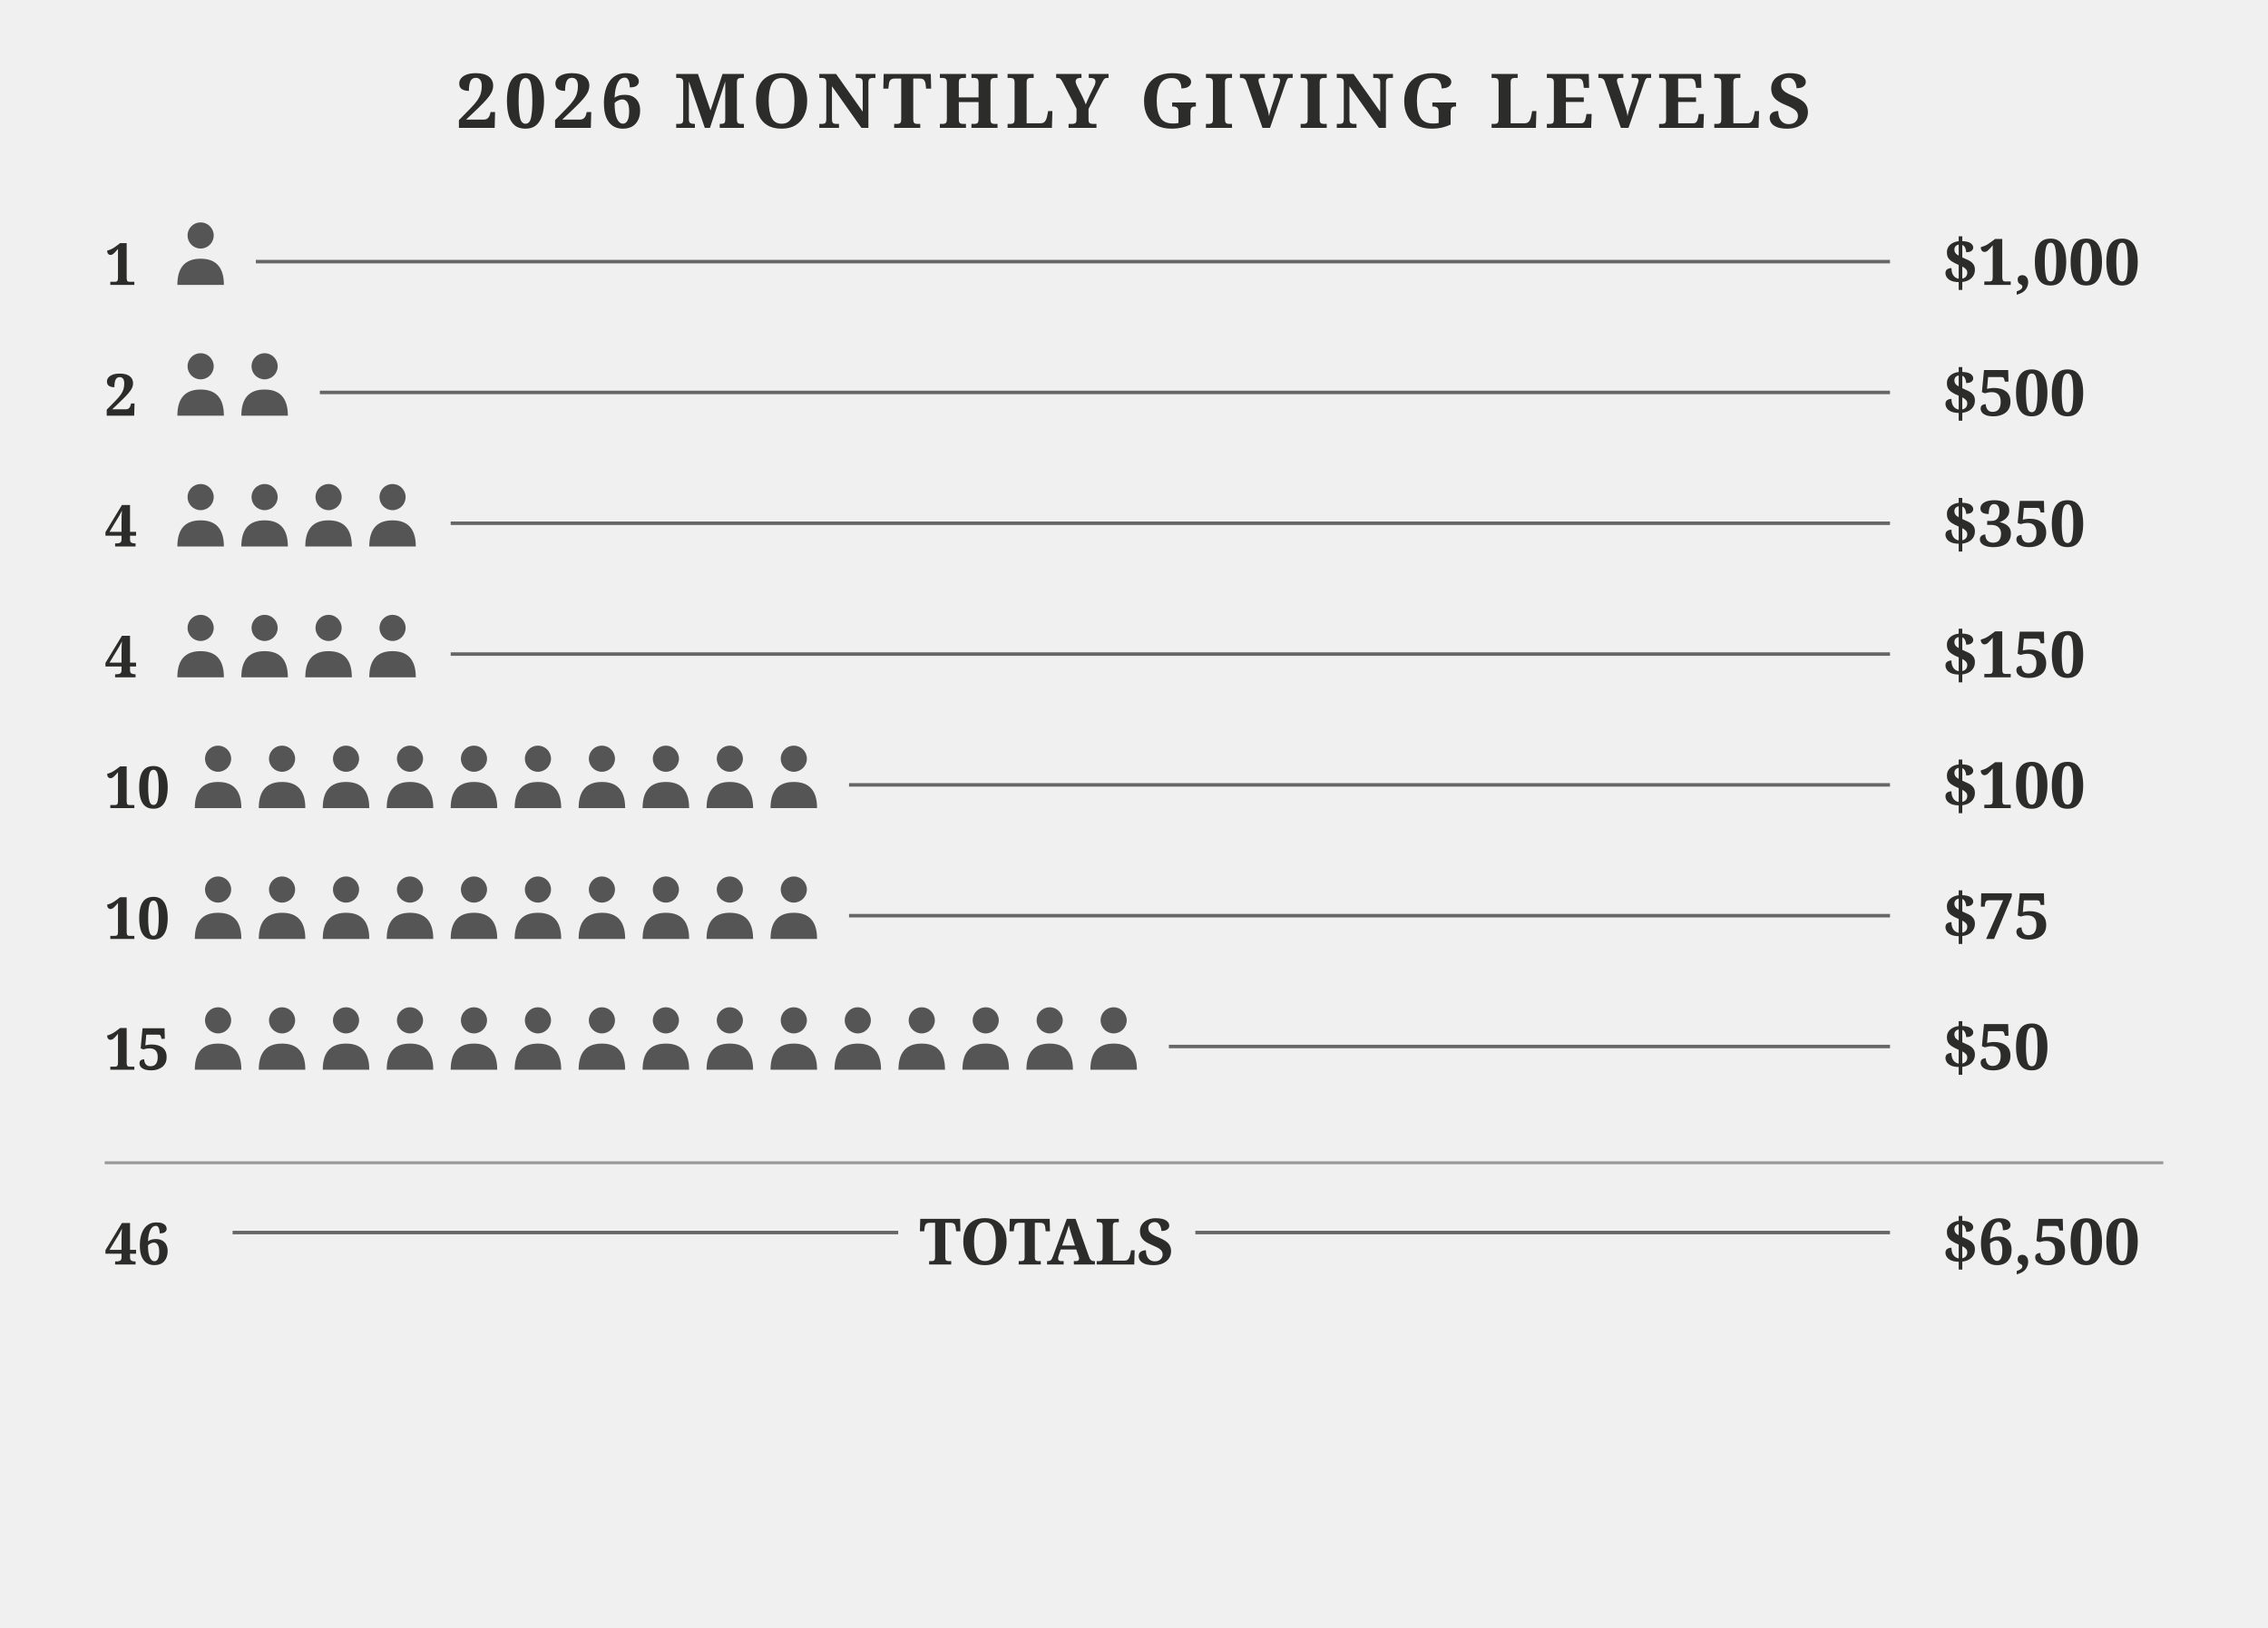
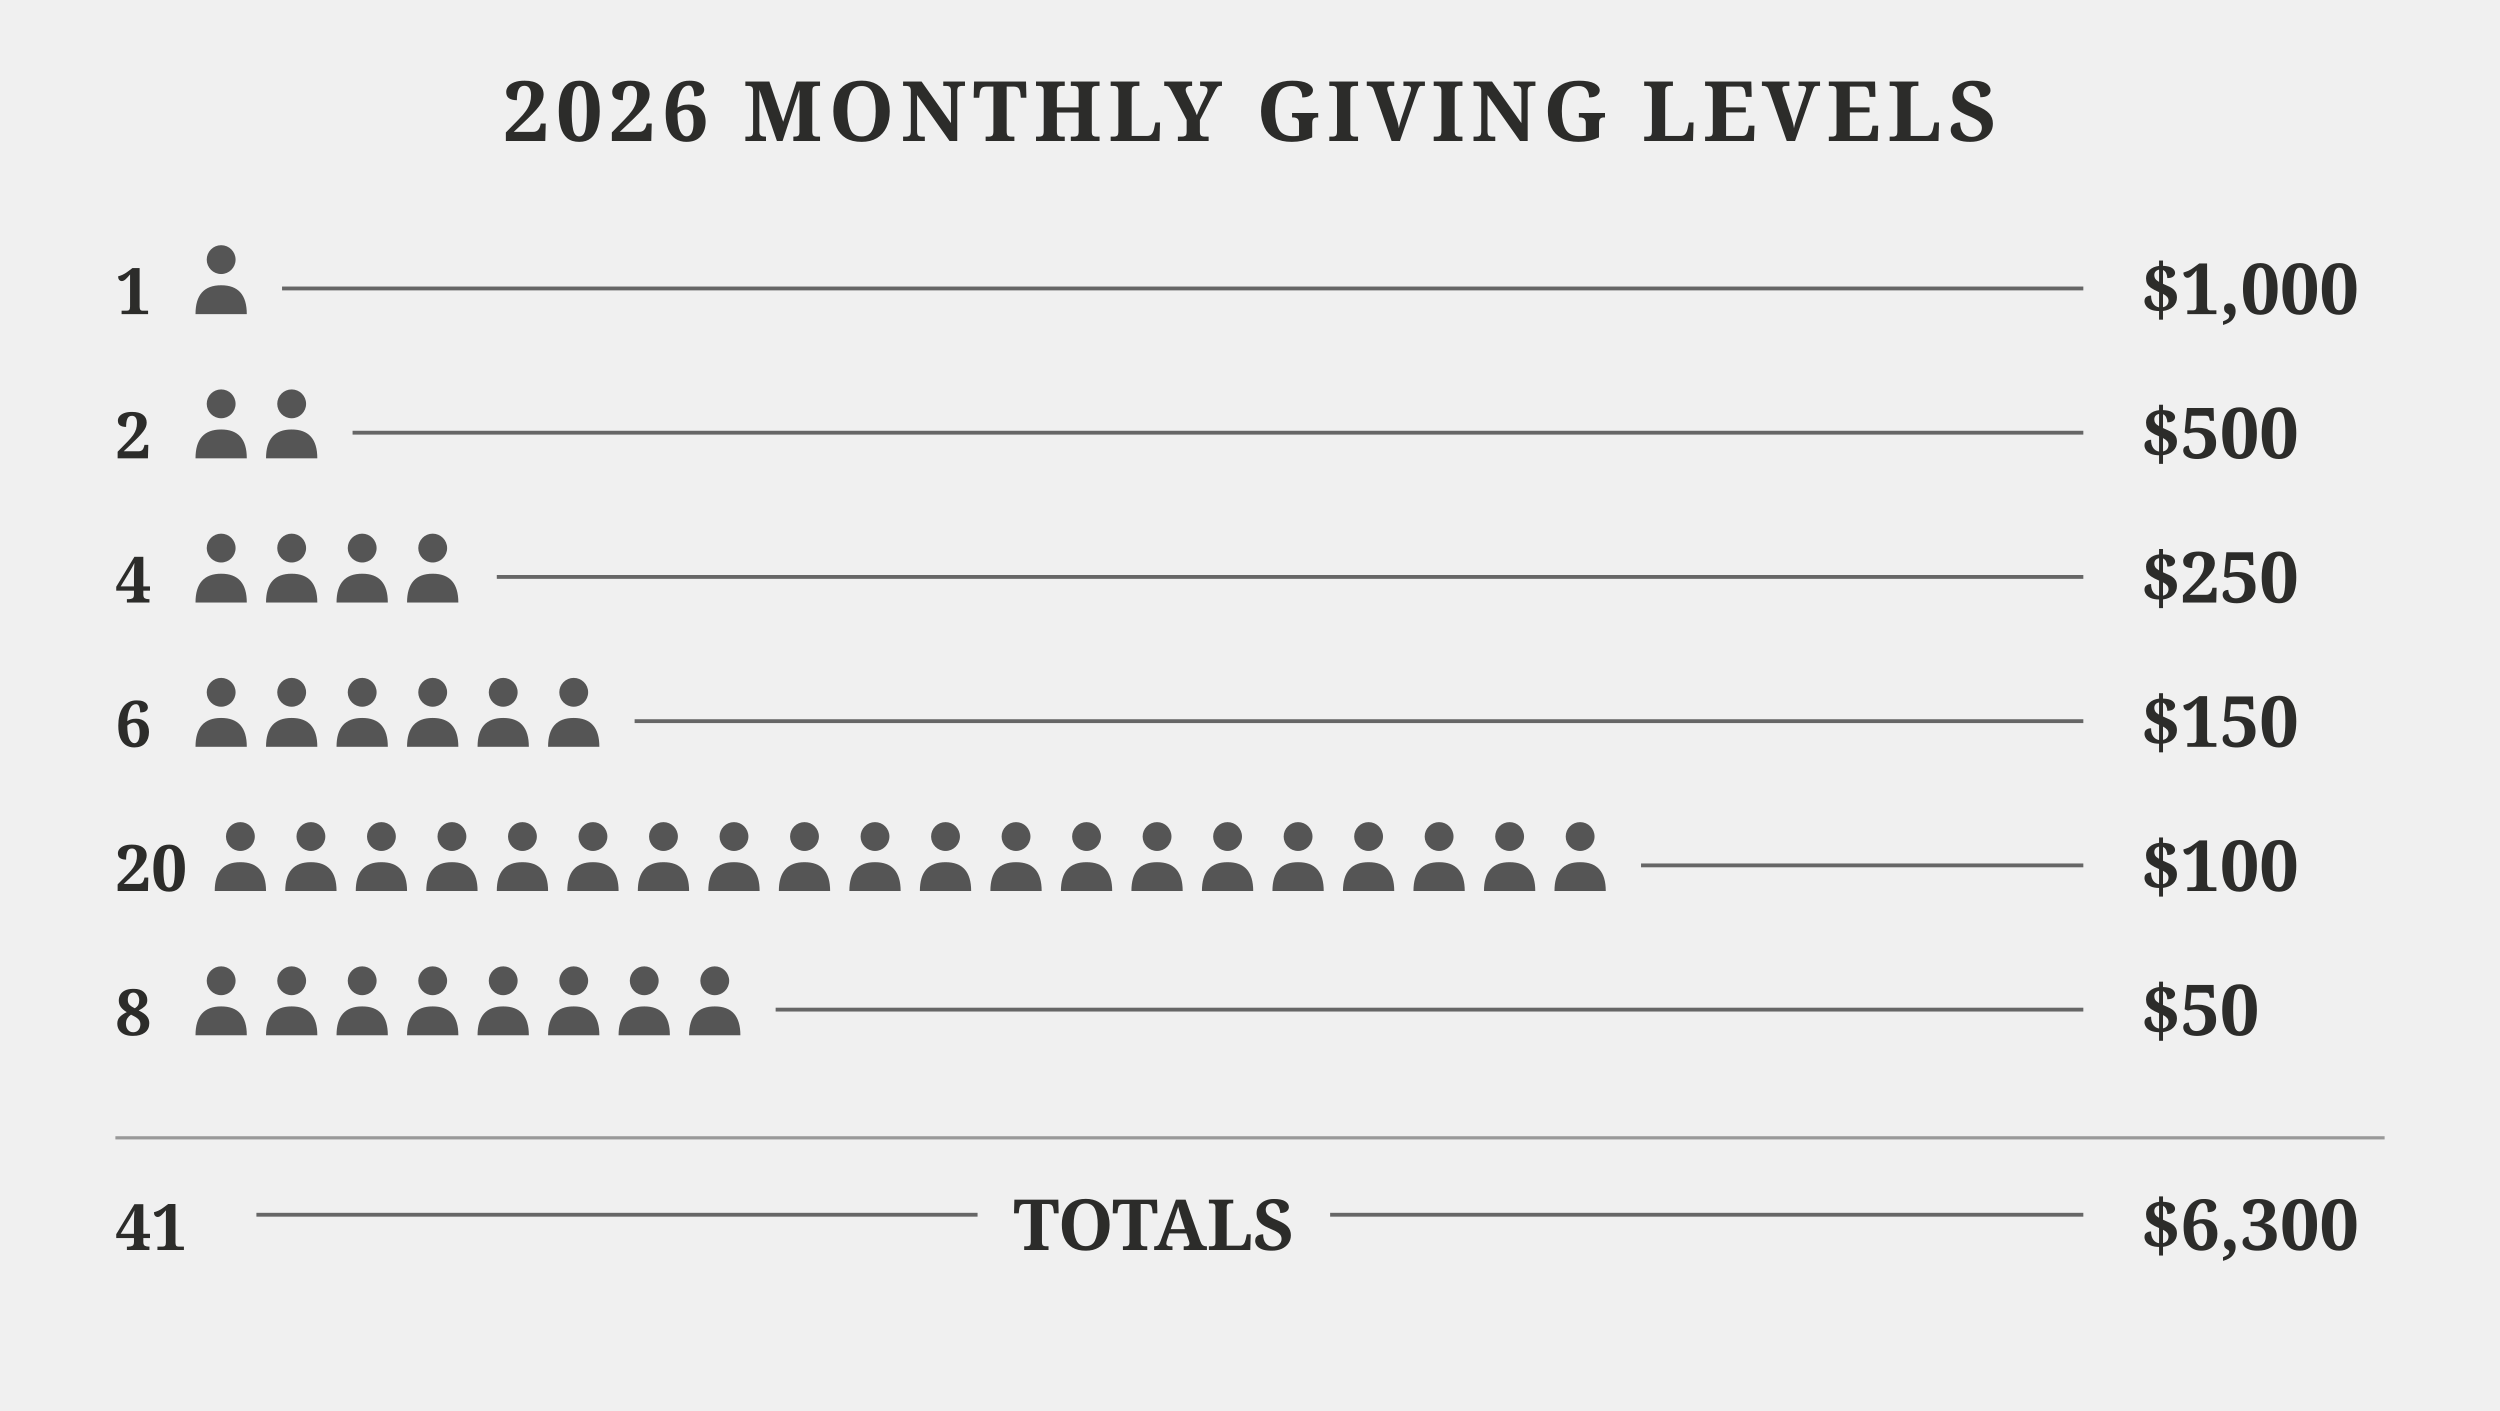
- <svg xmlns="http://www.w3.org/2000/svg" viewBox="0 0 780 560" role="img" font-family="Georgia, serif" style="">
+ <svg xmlns="http://www.w3.org/2000/svg" viewBox="0 0 780 440" role="img" font-family="Georgia, serif" style="">
  <defs>
    <marker id="arr" markerWidth="8" markerHeight="8" refX="6" refY="3" orient="auto">
      <path d="M0,0 L0,6 L8,3 z" fill="#555" />
    </marker>
-     <mask id="imagine-text-gaps-0yxx6b" maskUnits="userSpaceOnUse">
-       <rect x="0" y="0" width="780" height="560" fill="white" />
-       <rect x="133.952" y="18.429" width="512.096" height="33.286" fill="black" rx="2" />
-       <rect x="32" y="77.429" width="17.799" height="26.857" fill="black" rx="2" />
-       <rect x="664" y="76" width="86.37" height="29" fill="black" rx="2" />
-       <rect x="32" y="122.429" width="20.533" height="26.857" fill="black" rx="2" />
-       <rect x="664" y="121" width="66.136" height="29" fill="black" rx="2" />
-       <rect x="32" y="167.429" width="20.991" height="26.857" fill="black" rx="2" />
-       <rect x="664" y="166" width="64.44" height="29" fill="black" rx="2" />
-       <rect x="32" y="212.429" width="20.991" height="26.857" fill="black" rx="2" />
-       <rect x="664" y="211" width="61.482" height="29" fill="black" rx="2" />
-       <rect x="32" y="257.429" width="31.828" height="26.857" fill="black" rx="2" />
-       <rect x="664" y="256" width="63.725" height="29" fill="black" rx="2" />
-       <rect x="32" y="302.429" width="31.828" height="26.857" fill="black" rx="2" />
-       <rect x="664" y="301" width="47.475" height="29" fill="black" rx="2" />
-       <rect x="32" y="347.429" width="29.786" height="26.857" fill="black" rx="2" />
-       <rect x="664" y="346" width="50.701" height="29" fill="black" rx="2" />
-       <rect x="32" y="414.429" width="33.949" height="26.857" fill="black" rx="2" />
-       <rect x="308.907" y="413" width="102.185" height="29" fill="black" rx="2" />
-       <rect x="664" y="413" width="87.609" height="29" fill="black" rx="2" />
+     <mask id="imagine-text-gaps-new" maskUnits="userSpaceOnUse">
+       <rect x="0" y="0" width="780" height="440" fill="white" />
+       <rect x="32" y="77" width="18" height="27" fill="black" rx="2" />
+       <rect x="664" y="76" width="88" height="29" fill="black" rx="2" />
+       <rect x="32" y="122" width="20" height="27" fill="black" rx="2" />
+       <rect x="664" y="121" width="66" height="29" fill="black" rx="2" />
+       <rect x="32" y="167" width="21" height="27" fill="black" rx="2" />
+       <rect x="664" y="166" width="66" height="29" fill="black" rx="2" />
+       <rect x="32" y="212" width="21" height="27" fill="black" rx="2" />
+       <rect x="664" y="211" width="62" height="29" fill="black" rx="2" />
+       <rect x="32" y="257" width="32" height="27" fill="black" rx="2" />
+       <rect x="664" y="256" width="64" height="29" fill="black" rx="2" />
+       <rect x="32" y="302" width="20" height="27" fill="black" rx="2" />
+       <rect x="664" y="301" width="48" height="29" fill="black" rx="2" />
+       <rect x="32" y="369" width="34" height="27" fill="black" rx="2" />
+       <rect x="309" y="369" width="102" height="29" fill="black" rx="2" />
+       <rect x="664" y="369" width="88" height="29" fill="black" rx="2" />
    </mask>
  </defs>
  <text x="390" y="44" text-anchor="middle" font-size="26" font-weight="700" letter-spacing="2" fill="#2C2C2A" style="fill:rgb(44, 44, 42);stroke:none;color:rgb(0, 0, 0);stroke-width:1px;stroke-linecap:butt;stroke-linejoin:miter;opacity:1;font-family:Georgia, serif;font-size:26px;font-weight:700;text-anchor:middle;dominant-baseline:auto">2026 MONTHLY GIVING LEVELS</text>
  <defs>
    <g id="person">
      <circle cx="9" cy="5" r="4.5" fill="#555" />
      <path d="M1,22 Q1,13 9,13 Q17,13 17,22" fill="#555" />
    </g>
  </defs>
  <text x="36" y="98" style="fill:rgb(44, 44, 42);stroke:none;color:rgb(0, 0, 0);stroke-width:1px;stroke-linecap:butt;stroke-linejoin:miter;opacity:1;font-family:Georgia, serif;font-size:20px;font-weight:700;text-anchor:start;dominant-baseline:auto">1</text>
  <use href="#person" x="60" y="76" style="fill:rgb(0, 0, 0);stroke:none;color:rgb(0, 0, 0);stroke-width:1px;stroke-linecap:butt;stroke-linejoin:miter;opacity:1;font-family:Georgia, serif;font-size:16px;font-weight:400;text-anchor:start;dominant-baseline:auto" />
  <line x1="88" y1="90" x2="650" y2="90" style="fill:none;stroke:rgb(102, 102, 102);color:rgb(0, 0, 0);stroke-width:1.2px;stroke-linecap:butt;stroke-linejoin:miter;opacity:1;font-family:Georgia, serif;font-size:16px;font-weight:400;text-anchor:start;dominant-baseline:auto" />
  <text x="668" y="98" style="fill:rgb(44, 44, 42);stroke:none;color:rgb(0, 0, 0);stroke-width:1px;stroke-linecap:butt;stroke-linejoin:miter;opacity:1;font-family:Georgia, serif;font-size:22px;font-weight:700;text-anchor:start;dominant-baseline:auto">$1,000</text>
  <text x="36" y="143" style="fill:rgb(44, 44, 42);stroke:none;color:rgb(0, 0, 0);stroke-width:1px;stroke-linecap:butt;stroke-linejoin:miter;opacity:1;font-family:Georgia, serif;font-size:20px;font-weight:700;text-anchor:start;dominant-baseline:auto">2</text>
  <use href="#person" x="60" y="121" style="fill:rgb(0, 0, 0);stroke:none;color:rgb(0, 0, 0);stroke-width:1px;stroke-linecap:butt;stroke-linejoin:miter;opacity:1;font-family:Georgia, serif;font-size:16px;font-weight:400;text-anchor:start;dominant-baseline:auto" />
  <use href="#person" x="82" y="121" style="fill:rgb(0, 0, 0);stroke:none;color:rgb(0, 0, 0);stroke-width:1px;stroke-linecap:butt;stroke-linejoin:miter;opacity:1;font-family:Georgia, serif;font-size:16px;font-weight:400;text-anchor:start;dominant-baseline:auto" />
  <line x1="110" y1="135" x2="650" y2="135" style="fill:none;stroke:rgb(102, 102, 102);color:rgb(0, 0, 0);stroke-width:1.2px;stroke-linecap:butt;stroke-linejoin:miter;opacity:1;font-family:Georgia, serif;font-size:16px;font-weight:400;text-anchor:start;dominant-baseline:auto" />
  <text x="668" y="143" style="fill:rgb(44, 44, 42);stroke:none;color:rgb(0, 0, 0);stroke-width:1px;stroke-linecap:butt;stroke-linejoin:miter;opacity:1;font-family:Georgia, serif;font-size:22px;font-weight:700;text-anchor:start;dominant-baseline:auto">$500</text>
  <text x="36" y="188" style="fill:rgb(44, 44, 42);stroke:none;color:rgb(0, 0, 0);stroke-width:1px;stroke-linecap:butt;stroke-linejoin:miter;opacity:1;font-family:Georgia, serif;font-size:20px;font-weight:700;text-anchor:start;dominant-baseline:auto">4</text>
  <use href="#person" x="60" y="166" style="fill:rgb(0, 0, 0);stroke:none;color:rgb(0, 0, 0);stroke-width:1px;stroke-linecap:butt;stroke-linejoin:miter;opacity:1;font-family:Georgia, serif;font-size:16px;font-weight:400;text-anchor:start;dominant-baseline:auto" />
  <use href="#person" x="82" y="166" style="fill:rgb(0, 0, 0);stroke:none;color:rgb(0, 0, 0);stroke-width:1px;stroke-linecap:butt;stroke-linejoin:miter;opacity:1;font-family:Georgia, serif;font-size:16px;font-weight:400;text-anchor:start;dominant-baseline:auto" />
  <use href="#person" x="104" y="166" style="fill:rgb(0, 0, 0);stroke:none;color:rgb(0, 0, 0);stroke-width:1px;stroke-linecap:butt;stroke-linejoin:miter;opacity:1;font-family:Georgia, serif;font-size:16px;font-weight:400;text-anchor:start;dominant-baseline:auto" />
  <use href="#person" x="126" y="166" style="fill:rgb(0, 0, 0);stroke:none;color:rgb(0, 0, 0);stroke-width:1px;stroke-linecap:butt;stroke-linejoin:miter;opacity:1;font-family:Georgia, serif;font-size:16px;font-weight:400;text-anchor:start;dominant-baseline:auto" />
  <line x1="155" y1="180" x2="650" y2="180" style="fill:none;stroke:rgb(102, 102, 102);color:rgb(0, 0, 0);stroke-width:1.2px;stroke-linecap:butt;stroke-linejoin:miter;opacity:1;font-family:Georgia, serif;font-size:16px;font-weight:400;text-anchor:start;dominant-baseline:auto" />
-   <text x="668" y="188" style="fill:rgb(44, 44, 42);stroke:none;color:rgb(0, 0, 0);stroke-width:1px;stroke-linecap:butt;stroke-linejoin:miter;opacity:1;font-family:Georgia, serif;font-size:22px;font-weight:700;text-anchor:start;dominant-baseline:auto">$350</text>
-   <text x="36" y="233" style="fill:rgb(44, 44, 42);stroke:none;color:rgb(0, 0, 0);stroke-width:1px;stroke-linecap:butt;stroke-linejoin:miter;opacity:1;font-family:Georgia, serif;font-size:20px;font-weight:700;text-anchor:start;dominant-baseline:auto">4</text>
+   <text x="668" y="188" style="fill:rgb(44, 44, 42);stroke:none;color:rgb(0, 0, 0);stroke-width:1px;stroke-linecap:butt;stroke-linejoin:miter;opacity:1;font-family:Georgia, serif;font-size:22px;font-weight:700;text-anchor:start;dominant-baseline:auto">$250</text>
+   <text x="36" y="233" style="fill:rgb(44, 44, 42);stroke:none;color:rgb(0, 0, 0);stroke-width:1px;stroke-linecap:butt;stroke-linejoin:miter;opacity:1;font-family:Georgia, serif;font-size:20px;font-weight:700;text-anchor:start;dominant-baseline:auto">6</text>
  <use href="#person" x="60" y="211" style="fill:rgb(0, 0, 0);stroke:none;color:rgb(0, 0, 0);stroke-width:1px;stroke-linecap:butt;stroke-linejoin:miter;opacity:1;font-family:Georgia, serif;font-size:16px;font-weight:400;text-anchor:start;dominant-baseline:auto" />
  <use href="#person" x="82" y="211" style="fill:rgb(0, 0, 0);stroke:none;color:rgb(0, 0, 0);stroke-width:1px;stroke-linecap:butt;stroke-linejoin:miter;opacity:1;font-family:Georgia, serif;font-size:16px;font-weight:400;text-anchor:start;dominant-baseline:auto" />
  <use href="#person" x="104" y="211" style="fill:rgb(0, 0, 0);stroke:none;color:rgb(0, 0, 0);stroke-width:1px;stroke-linecap:butt;stroke-linejoin:miter;opacity:1;font-family:Georgia, serif;font-size:16px;font-weight:400;text-anchor:start;dominant-baseline:auto" />
  <use href="#person" x="126" y="211" style="fill:rgb(0, 0, 0);stroke:none;color:rgb(0, 0, 0);stroke-width:1px;stroke-linecap:butt;stroke-linejoin:miter;opacity:1;font-family:Georgia, serif;font-size:16px;font-weight:400;text-anchor:start;dominant-baseline:auto" />
-   <line x1="155" y1="225" x2="650" y2="225" style="fill:none;stroke:rgb(102, 102, 102);color:rgb(0, 0, 0);stroke-width:1.2px;stroke-linecap:butt;stroke-linejoin:miter;opacity:1;font-family:Georgia, serif;font-size:16px;font-weight:400;text-anchor:start;dominant-baseline:auto" />
+   <use href="#person" x="148" y="211" style="fill:rgb(0, 0, 0);stroke:none;color:rgb(0, 0, 0);stroke-width:1px;stroke-linecap:butt;stroke-linejoin:miter;opacity:1;font-family:Georgia, serif;font-size:16px;font-weight:400;text-anchor:start;dominant-baseline:auto" />
+   <use href="#person" x="170" y="211" style="fill:rgb(0, 0, 0);stroke:none;color:rgb(0, 0, 0);stroke-width:1px;stroke-linecap:butt;stroke-linejoin:miter;opacity:1;font-family:Georgia, serif;font-size:16px;font-weight:400;text-anchor:start;dominant-baseline:auto" />
+   <line x1="198" y1="225" x2="650" y2="225" style="fill:none;stroke:rgb(102, 102, 102);color:rgb(0, 0, 0);stroke-width:1.2px;stroke-linecap:butt;stroke-linejoin:miter;opacity:1;font-family:Georgia, serif;font-size:16px;font-weight:400;text-anchor:start;dominant-baseline:auto" />
  <text x="668" y="233" style="fill:rgb(44, 44, 42);stroke:none;color:rgb(0, 0, 0);stroke-width:1px;stroke-linecap:butt;stroke-linejoin:miter;opacity:1;font-family:Georgia, serif;font-size:22px;font-weight:700;text-anchor:start;dominant-baseline:auto">$150</text>
-   <text x="36" y="278" style="fill:rgb(44, 44, 42);stroke:none;color:rgb(0, 0, 0);stroke-width:1px;stroke-linecap:butt;stroke-linejoin:miter;opacity:1;font-family:Georgia, serif;font-size:20px;font-weight:700;text-anchor:start;dominant-baseline:auto">10</text>
+   <text x="36" y="278" style="fill:rgb(44, 44, 42);stroke:none;color:rgb(0, 0, 0);stroke-width:1px;stroke-linecap:butt;stroke-linejoin:miter;opacity:1;font-family:Georgia, serif;font-size:20px;font-weight:700;text-anchor:start;dominant-baseline:auto">20</text>
  <use href="#person" x="66" y="256" style="fill:rgb(0, 0, 0);stroke:none;color:rgb(0, 0, 0);stroke-width:1px;stroke-linecap:butt;stroke-linejoin:miter;opacity:1;font-family:Georgia, serif;font-size:16px;font-weight:400;text-anchor:start;dominant-baseline:auto" />
  <use href="#person" x="88" y="256" style="fill:rgb(0, 0, 0);stroke:none;color:rgb(0, 0, 0);stroke-width:1px;stroke-linecap:butt;stroke-linejoin:miter;opacity:1;font-family:Georgia, serif;font-size:16px;font-weight:400;text-anchor:start;dominant-baseline:auto" />
  <use href="#person" x="110" y="256" style="fill:rgb(0, 0, 0);stroke:none;color:rgb(0, 0, 0);stroke-width:1px;stroke-linecap:butt;stroke-linejoin:miter;opacity:1;font-family:Georgia, serif;font-size:16px;font-weight:400;text-anchor:start;dominant-baseline:auto" />
  <use href="#person" x="132" y="256" style="fill:rgb(0, 0, 0);stroke:none;color:rgb(0, 0, 0);stroke-width:1px;stroke-linecap:butt;stroke-linejoin:miter;opacity:1;font-family:Georgia, serif;font-size:16px;font-weight:400;text-anchor:start;dominant-baseline:auto" />
  <use href="#person" x="154" y="256" style="fill:rgb(0, 0, 0);stroke:none;color:rgb(0, 0, 0);stroke-width:1px;stroke-linecap:butt;stroke-linejoin:miter;opacity:1;font-family:Georgia, serif;font-size:16px;font-weight:400;text-anchor:start;dominant-baseline:auto" />
  <use href="#person" x="176" y="256" style="fill:rgb(0, 0, 0);stroke:none;color:rgb(0, 0, 0);stroke-width:1px;stroke-linecap:butt;stroke-linejoin:miter;opacity:1;font-family:Georgia, serif;font-size:16px;font-weight:400;text-anchor:start;dominant-baseline:auto" />
  <use href="#person" x="198" y="256" style="fill:rgb(0, 0, 0);stroke:none;color:rgb(0, 0, 0);stroke-width:1px;stroke-linecap:butt;stroke-linejoin:miter;opacity:1;font-family:Georgia, serif;font-size:16px;font-weight:400;text-anchor:start;dominant-baseline:auto" />
  <use href="#person" x="220" y="256" style="fill:rgb(0, 0, 0);stroke:none;color:rgb(0, 0, 0);stroke-width:1px;stroke-linecap:butt;stroke-linejoin:miter;opacity:1;font-family:Georgia, serif;font-size:16px;font-weight:400;text-anchor:start;dominant-baseline:auto" />
  <use href="#person" x="242" y="256" style="fill:rgb(0, 0, 0);stroke:none;color:rgb(0, 0, 0);stroke-width:1px;stroke-linecap:butt;stroke-linejoin:miter;opacity:1;font-family:Georgia, serif;font-size:16px;font-weight:400;text-anchor:start;dominant-baseline:auto" />
  <use href="#person" x="264" y="256" style="fill:rgb(0, 0, 0);stroke:none;color:rgb(0, 0, 0);stroke-width:1px;stroke-linecap:butt;stroke-linejoin:miter;opacity:1;font-family:Georgia, serif;font-size:16px;font-weight:400;text-anchor:start;dominant-baseline:auto" />
-   <line x1="292" y1="270" x2="650" y2="270" style="fill:none;stroke:rgb(102, 102, 102);color:rgb(0, 0, 0);stroke-width:1.2px;stroke-linecap:butt;stroke-linejoin:miter;opacity:1;font-family:Georgia, serif;font-size:16px;font-weight:400;text-anchor:start;dominant-baseline:auto" />
+   <use href="#person" x="286" y="256" style="fill:rgb(0, 0, 0);stroke:none;color:rgb(0, 0, 0);stroke-width:1px;stroke-linecap:butt;stroke-linejoin:miter;opacity:1;font-family:Georgia, serif;font-size:16px;font-weight:400;text-anchor:start;dominant-baseline:auto" />
+   <use href="#person" x="308" y="256" style="fill:rgb(0, 0, 0);stroke:none;color:rgb(0, 0, 0);stroke-width:1px;stroke-linecap:butt;stroke-linejoin:miter;opacity:1;font-family:Georgia, serif;font-size:16px;font-weight:400;text-anchor:start;dominant-baseline:auto" />
+   <use href="#person" x="330" y="256" style="fill:rgb(0, 0, 0);stroke:none;color:rgb(0, 0, 0);stroke-width:1px;stroke-linecap:butt;stroke-linejoin:miter;opacity:1;font-family:Georgia, serif;font-size:16px;font-weight:400;text-anchor:start;dominant-baseline:auto" />
+   <use href="#person" x="352" y="256" style="fill:rgb(0, 0, 0);stroke:none;color:rgb(0, 0, 0);stroke-width:1px;stroke-linecap:butt;stroke-linejoin:miter;opacity:1;font-family:Georgia, serif;font-size:16px;font-weight:400;text-anchor:start;dominant-baseline:auto" />
+   <use href="#person" x="374" y="256" style="fill:rgb(0, 0, 0);stroke:none;color:rgb(0, 0, 0);stroke-width:1px;stroke-linecap:butt;stroke-linejoin:miter;opacity:1;font-family:Georgia, serif;font-size:16px;font-weight:400;text-anchor:start;dominant-baseline:auto" />
+   <use href="#person" x="396" y="256" style="fill:rgb(0, 0, 0);stroke:none;color:rgb(0, 0, 0);stroke-width:1px;stroke-linecap:butt;stroke-linejoin:miter;opacity:1;font-family:Georgia, serif;font-size:16px;font-weight:400;text-anchor:start;dominant-baseline:auto" />
+   <use href="#person" x="418" y="256" style="fill:rgb(0, 0, 0);stroke:none;color:rgb(0, 0, 0);stroke-width:1px;stroke-linecap:butt;stroke-linejoin:miter;opacity:1;font-family:Georgia, serif;font-size:16px;font-weight:400;text-anchor:start;dominant-baseline:auto" />
+   <use href="#person" x="440" y="256" style="fill:rgb(0, 0, 0);stroke:none;color:rgb(0, 0, 0);stroke-width:1px;stroke-linecap:butt;stroke-linejoin:miter;opacity:1;font-family:Georgia, serif;font-size:16px;font-weight:400;text-anchor:start;dominant-baseline:auto" />
+   <use href="#person" x="462" y="256" style="fill:rgb(0, 0, 0);stroke:none;color:rgb(0, 0, 0);stroke-width:1px;stroke-linecap:butt;stroke-linejoin:miter;opacity:1;font-family:Georgia, serif;font-size:16px;font-weight:400;text-anchor:start;dominant-baseline:auto" />
+   <use href="#person" x="484" y="256" style="fill:rgb(0, 0, 0);stroke:none;color:rgb(0, 0, 0);stroke-width:1px;stroke-linecap:butt;stroke-linejoin:miter;opacity:1;font-family:Georgia, serif;font-size:16px;font-weight:400;text-anchor:start;dominant-baseline:auto" />
+   <line x1="512" y1="270" x2="650" y2="270" style="fill:none;stroke:rgb(102, 102, 102);color:rgb(0, 0, 0);stroke-width:1.2px;stroke-linecap:butt;stroke-linejoin:miter;opacity:1;font-family:Georgia, serif;font-size:16px;font-weight:400;text-anchor:start;dominant-baseline:auto" />
  <text x="668" y="278" style="fill:rgb(44, 44, 42);stroke:none;color:rgb(0, 0, 0);stroke-width:1px;stroke-linecap:butt;stroke-linejoin:miter;opacity:1;font-family:Georgia, serif;font-size:22px;font-weight:700;text-anchor:start;dominant-baseline:auto">$100</text>
-   <text x="36" y="323" style="fill:rgb(44, 44, 42);stroke:none;color:rgb(0, 0, 0);stroke-width:1px;stroke-linecap:butt;stroke-linejoin:miter;opacity:1;font-family:Georgia, serif;font-size:20px;font-weight:700;text-anchor:start;dominant-baseline:auto">10</text>
-   <use href="#person" x="66" y="301" style="fill:rgb(0, 0, 0);stroke:none;color:rgb(0, 0, 0);stroke-width:1px;stroke-linecap:butt;stroke-linejoin:miter;opacity:1;font-family:Georgia, serif;font-size:16px;font-weight:400;text-anchor:start;dominant-baseline:auto" />
-   <use href="#person" x="88" y="301" style="fill:rgb(0, 0, 0);stroke:none;color:rgb(0, 0, 0);stroke-width:1px;stroke-linecap:butt;stroke-linejoin:miter;opacity:1;font-family:Georgia, serif;font-size:16px;font-weight:400;text-anchor:start;dominant-baseline:auto" />
-   <use href="#person" x="110" y="301" style="fill:rgb(0, 0, 0);stroke:none;color:rgb(0, 0, 0);stroke-width:1px;stroke-linecap:butt;stroke-linejoin:miter;opacity:1;font-family:Georgia, serif;font-size:16px;font-weight:400;text-anchor:start;dominant-baseline:auto" />
-   <use href="#person" x="132" y="301" style="fill:rgb(0, 0, 0);stroke:none;color:rgb(0, 0, 0);stroke-width:1px;stroke-linecap:butt;stroke-linejoin:miter;opacity:1;font-family:Georgia, serif;font-size:16px;font-weight:400;text-anchor:start;dominant-baseline:auto" />
-   <use href="#person" x="154" y="301" style="fill:rgb(0, 0, 0);stroke:none;color:rgb(0, 0, 0);stroke-width:1px;stroke-linecap:butt;stroke-linejoin:miter;opacity:1;font-family:Georgia, serif;font-size:16px;font-weight:400;text-anchor:start;dominant-baseline:auto" />
-   <use href="#person" x="176" y="301" style="fill:rgb(0, 0, 0);stroke:none;color:rgb(0, 0, 0);stroke-width:1px;stroke-linecap:butt;stroke-linejoin:miter;opacity:1;font-family:Georgia, serif;font-size:16px;font-weight:400;text-anchor:start;dominant-baseline:auto" />
-   <use href="#person" x="198" y="301" style="fill:rgb(0, 0, 0);stroke:none;color:rgb(0, 0, 0);stroke-width:1px;stroke-linecap:butt;stroke-linejoin:miter;opacity:1;font-family:Georgia, serif;font-size:16px;font-weight:400;text-anchor:start;dominant-baseline:auto" />
-   <use href="#person" x="220" y="301" style="fill:rgb(0, 0, 0);stroke:none;color:rgb(0, 0, 0);stroke-width:1px;stroke-linecap:butt;stroke-linejoin:miter;opacity:1;font-family:Georgia, serif;font-size:16px;font-weight:400;text-anchor:start;dominant-baseline:auto" />
-   <use href="#person" x="242" y="301" style="fill:rgb(0, 0, 0);stroke:none;color:rgb(0, 0, 0);stroke-width:1px;stroke-linecap:butt;stroke-linejoin:miter;opacity:1;font-family:Georgia, serif;font-size:16px;font-weight:400;text-anchor:start;dominant-baseline:auto" />
-   <use href="#person" x="264" y="301" style="fill:rgb(0, 0, 0);stroke:none;color:rgb(0, 0, 0);stroke-width:1px;stroke-linecap:butt;stroke-linejoin:miter;opacity:1;font-family:Georgia, serif;font-size:16px;font-weight:400;text-anchor:start;dominant-baseline:auto" />
-   <line x1="292" y1="315" x2="650" y2="315" style="fill:none;stroke:rgb(102, 102, 102);color:rgb(0, 0, 0);stroke-width:1.2px;stroke-linecap:butt;stroke-linejoin:miter;opacity:1;font-family:Georgia, serif;font-size:16px;font-weight:400;text-anchor:start;dominant-baseline:auto" />
-   <text x="668" y="323" style="fill:rgb(44, 44, 42);stroke:none;color:rgb(0, 0, 0);stroke-width:1px;stroke-linecap:butt;stroke-linejoin:miter;opacity:1;font-family:Georgia, serif;font-size:22px;font-weight:700;text-anchor:start;dominant-baseline:auto">$75</text>
-   <text x="36" y="368" style="fill:rgb(44, 44, 42);stroke:none;color:rgb(0, 0, 0);stroke-width:1px;stroke-linecap:butt;stroke-linejoin:miter;opacity:1;font-family:Georgia, serif;font-size:20px;font-weight:700;text-anchor:start;dominant-baseline:auto">15</text>
-   <use href="#person" x="66" y="346" style="fill:rgb(0, 0, 0);stroke:none;color:rgb(0, 0, 0);stroke-width:1px;stroke-linecap:butt;stroke-linejoin:miter;opacity:1;font-family:Georgia, serif;font-size:16px;font-weight:400;text-anchor:start;dominant-baseline:auto" />
-   <use href="#person" x="88" y="346" style="fill:rgb(0, 0, 0);stroke:none;color:rgb(0, 0, 0);stroke-width:1px;stroke-linecap:butt;stroke-linejoin:miter;opacity:1;font-family:Georgia, serif;font-size:16px;font-weight:400;text-anchor:start;dominant-baseline:auto" />
-   <use href="#person" x="110" y="346" style="fill:rgb(0, 0, 0);stroke:none;color:rgb(0, 0, 0);stroke-width:1px;stroke-linecap:butt;stroke-linejoin:miter;opacity:1;font-family:Georgia, serif;font-size:16px;font-weight:400;text-anchor:start;dominant-baseline:auto" />
-   <use href="#person" x="132" y="346" style="fill:rgb(0, 0, 0);stroke:none;color:rgb(0, 0, 0);stroke-width:1px;stroke-linecap:butt;stroke-linejoin:miter;opacity:1;font-family:Georgia, serif;font-size:16px;font-weight:400;text-anchor:start;dominant-baseline:auto" />
-   <use href="#person" x="154" y="346" style="fill:rgb(0, 0, 0);stroke:none;color:rgb(0, 0, 0);stroke-width:1px;stroke-linecap:butt;stroke-linejoin:miter;opacity:1;font-family:Georgia, serif;font-size:16px;font-weight:400;text-anchor:start;dominant-baseline:auto" />
-   <use href="#person" x="176" y="346" style="fill:rgb(0, 0, 0);stroke:none;color:rgb(0, 0, 0);stroke-width:1px;stroke-linecap:butt;stroke-linejoin:miter;opacity:1;font-family:Georgia, serif;font-size:16px;font-weight:400;text-anchor:start;dominant-baseline:auto" />
-   <use href="#person" x="198" y="346" style="fill:rgb(0, 0, 0);stroke:none;color:rgb(0, 0, 0);stroke-width:1px;stroke-linecap:butt;stroke-linejoin:miter;opacity:1;font-family:Georgia, serif;font-size:16px;font-weight:400;text-anchor:start;dominant-baseline:auto" />
-   <use href="#person" x="220" y="346" style="fill:rgb(0, 0, 0);stroke:none;color:rgb(0, 0, 0);stroke-width:1px;stroke-linecap:butt;stroke-linejoin:miter;opacity:1;font-family:Georgia, serif;font-size:16px;font-weight:400;text-anchor:start;dominant-baseline:auto" />
-   <use href="#person" x="242" y="346" style="fill:rgb(0, 0, 0);stroke:none;color:rgb(0, 0, 0);stroke-width:1px;stroke-linecap:butt;stroke-linejoin:miter;opacity:1;font-family:Georgia, serif;font-size:16px;font-weight:400;text-anchor:start;dominant-baseline:auto" />
-   <use href="#person" x="264" y="346" style="fill:rgb(0, 0, 0);stroke:none;color:rgb(0, 0, 0);stroke-width:1px;stroke-linecap:butt;stroke-linejoin:miter;opacity:1;font-family:Georgia, serif;font-size:16px;font-weight:400;text-anchor:start;dominant-baseline:auto" />
-   <use href="#person" x="286" y="346" style="fill:rgb(0, 0, 0);stroke:none;color:rgb(0, 0, 0);stroke-width:1px;stroke-linecap:butt;stroke-linejoin:miter;opacity:1;font-family:Georgia, serif;font-size:16px;font-weight:400;text-anchor:start;dominant-baseline:auto" />
-   <use href="#person" x="308" y="346" style="fill:rgb(0, 0, 0);stroke:none;color:rgb(0, 0, 0);stroke-width:1px;stroke-linecap:butt;stroke-linejoin:miter;opacity:1;font-family:Georgia, serif;font-size:16px;font-weight:400;text-anchor:start;dominant-baseline:auto" />
-   <use href="#person" x="330" y="346" style="fill:rgb(0, 0, 0);stroke:none;color:rgb(0, 0, 0);stroke-width:1px;stroke-linecap:butt;stroke-linejoin:miter;opacity:1;font-family:Georgia, serif;font-size:16px;font-weight:400;text-anchor:start;dominant-baseline:auto" />
-   <use href="#person" x="352" y="346" style="fill:rgb(0, 0, 0);stroke:none;color:rgb(0, 0, 0);stroke-width:1px;stroke-linecap:butt;stroke-linejoin:miter;opacity:1;font-family:Georgia, serif;font-size:16px;font-weight:400;text-anchor:start;dominant-baseline:auto" />
-   <use href="#person" x="374" y="346" style="fill:rgb(0, 0, 0);stroke:none;color:rgb(0, 0, 0);stroke-width:1px;stroke-linecap:butt;stroke-linejoin:miter;opacity:1;font-family:Georgia, serif;font-size:16px;font-weight:400;text-anchor:start;dominant-baseline:auto" />
-   <line x1="402" y1="360" x2="650" y2="360" style="fill:none;stroke:rgb(102, 102, 102);color:rgb(0, 0, 0);stroke-width:1.2px;stroke-linecap:butt;stroke-linejoin:miter;opacity:1;font-family:Georgia, serif;font-size:16px;font-weight:400;text-anchor:start;dominant-baseline:auto" />
-   <text x="668" y="368" style="fill:rgb(44, 44, 42);stroke:none;color:rgb(0, 0, 0);stroke-width:1px;stroke-linecap:butt;stroke-linejoin:miter;opacity:1;font-family:Georgia, serif;font-size:22px;font-weight:700;text-anchor:start;dominant-baseline:auto">$50</text>
-   <line x1="36" y1="400" x2="744" y2="400" stroke="#999" stroke-width="1" style="fill:rgb(0, 0, 0);stroke:rgb(153, 153, 153);color:rgb(0, 0, 0);stroke-width:1px;stroke-linecap:butt;stroke-linejoin:miter;opacity:1;font-family:Georgia, serif;font-size:16px;font-weight:400;text-anchor:start;dominant-baseline:auto" />
-   <text x="36" y="435" font-size="24" font-weight="700" style="fill:rgb(44, 44, 42);stroke:none;color:rgb(0, 0, 0);stroke-width:1px;stroke-linecap:butt;stroke-linejoin:miter;opacity:1;font-family:Georgia, serif;font-size:20px;font-weight:700;text-anchor:start;dominant-baseline:auto">46</text>
-   <line x1="80" y1="424" x2="330" y2="424" stroke="#666" mask="url(#imagine-text-gaps-0yxx6b)" style="fill:none;stroke:rgb(102, 102, 102);color:rgb(0, 0, 0);stroke-width:1.2px;stroke-linecap:butt;stroke-linejoin:miter;opacity:1;font-family:Georgia, serif;font-size:16px;font-weight:400;text-anchor:start;dominant-baseline:auto" />
-   <text x="360" y="435" text-anchor="middle" style="fill:rgb(44, 44, 42);stroke:none;color:rgb(0, 0, 0);stroke-width:1px;stroke-linecap:butt;stroke-linejoin:miter;opacity:1;font-family:Georgia, serif;font-size:22px;font-weight:700;text-anchor:middle;dominant-baseline:auto">TOTALS</text>
-   <line x1="392" y1="424" x2="650" y2="424" mask="url(#imagine-text-gaps-0yxx6b)" style="fill:none;stroke:rgb(102, 102, 102);color:rgb(0, 0, 0);stroke-width:1.2px;stroke-linecap:butt;stroke-linejoin:miter;opacity:1;font-family:Georgia, serif;font-size:16px;font-weight:400;text-anchor:start;dominant-baseline:auto" />
-   <text x="668" y="435" style="fill:rgb(44, 44, 42);stroke:none;color:rgb(0, 0, 0);stroke-width:1px;stroke-linecap:butt;stroke-linejoin:miter;opacity:1;font-family:Georgia, serif;font-size:22px;font-weight:700;text-anchor:start;dominant-baseline:auto">$6,500</text>
+   <text x="36" y="323" style="fill:rgb(44, 44, 42);stroke:none;color:rgb(0, 0, 0);stroke-width:1px;stroke-linecap:butt;stroke-linejoin:miter;opacity:1;font-family:Georgia, serif;font-size:20px;font-weight:700;text-anchor:start;dominant-baseline:auto">8</text>
+   <use href="#person" x="60" y="301" style="fill:rgb(0, 0, 0);stroke:none;color:rgb(0, 0, 0);stroke-width:1px;stroke-linecap:butt;stroke-linejoin:miter;opacity:1;font-family:Georgia, serif;font-size:16px;font-weight:400;text-anchor:start;dominant-baseline:auto" />
+   <use href="#person" x="82" y="301" style="fill:rgb(0, 0, 0);stroke:none;color:rgb(0, 0, 0);stroke-width:1px;stroke-linecap:butt;stroke-linejoin:miter;opacity:1;font-family:Georgia, serif;font-size:16px;font-weight:400;text-anchor:start;dominant-baseline:auto" />
+   <use href="#person" x="104" y="301" style="fill:rgb(0, 0, 0);stroke:none;color:rgb(0, 0, 0);stroke-width:1px;stroke-linecap:butt;stroke-linejoin:miter;opacity:1;font-family:Georgia, serif;font-size:16px;font-weight:400;text-anchor:start;dominant-baseline:auto" />
+   <use href="#person" x="126" y="301" style="fill:rgb(0, 0, 0);stroke:none;color:rgb(0, 0, 0);stroke-width:1px;stroke-linecap:butt;stroke-linejoin:miter;opacity:1;font-family:Georgia, serif;font-size:16px;font-weight:400;text-anchor:start;dominant-baseline:auto" />
+   <use href="#person" x="148" y="301" style="fill:rgb(0, 0, 0);stroke:none;color:rgb(0, 0, 0);stroke-width:1px;stroke-linecap:butt;stroke-linejoin:miter;opacity:1;font-family:Georgia, serif;font-size:16px;font-weight:400;text-anchor:start;dominant-baseline:auto" />
+   <use href="#person" x="170" y="301" style="fill:rgb(0, 0, 0);stroke:none;color:rgb(0, 0, 0);stroke-width:1px;stroke-linecap:butt;stroke-linejoin:miter;opacity:1;font-family:Georgia, serif;font-size:16px;font-weight:400;text-anchor:start;dominant-baseline:auto" />
+   <use href="#person" x="192" y="301" style="fill:rgb(0, 0, 0);stroke:none;color:rgb(0, 0, 0);stroke-width:1px;stroke-linecap:butt;stroke-linejoin:miter;opacity:1;font-family:Georgia, serif;font-size:16px;font-weight:400;text-anchor:start;dominant-baseline:auto" />
+   <use href="#person" x="214" y="301" style="fill:rgb(0, 0, 0);stroke:none;color:rgb(0, 0, 0);stroke-width:1px;stroke-linecap:butt;stroke-linejoin:miter;opacity:1;font-family:Georgia, serif;font-size:16px;font-weight:400;text-anchor:start;dominant-baseline:auto" />
+   <line x1="242" y1="315" x2="650" y2="315" style="fill:none;stroke:rgb(102, 102, 102);color:rgb(0, 0, 0);stroke-width:1.2px;stroke-linecap:butt;stroke-linejoin:miter;opacity:1;font-family:Georgia, serif;font-size:16px;font-weight:400;text-anchor:start;dominant-baseline:auto" />
+   <text x="668" y="323" style="fill:rgb(44, 44, 42);stroke:none;color:rgb(0, 0, 0);stroke-width:1px;stroke-linecap:butt;stroke-linejoin:miter;opacity:1;font-family:Georgia, serif;font-size:22px;font-weight:700;text-anchor:start;dominant-baseline:auto">$50</text>
+   <line x1="36" y1="355" x2="744" y2="355" stroke="#999" stroke-width="1" style="fill:rgb(0, 0, 0);stroke:rgb(153, 153, 153);color:rgb(0, 0, 0);stroke-width:1px;stroke-linecap:butt;stroke-linejoin:miter;opacity:1;font-family:Georgia, serif;font-size:16px;font-weight:400;text-anchor:start;dominant-baseline:auto" />
+   <text x="36" y="390" font-size="24" font-weight="700" style="fill:rgb(44, 44, 42);stroke:none;color:rgb(0, 0, 0);stroke-width:1px;stroke-linecap:butt;stroke-linejoin:miter;opacity:1;font-family:Georgia, serif;font-size:20px;font-weight:700;text-anchor:start;dominant-baseline:auto">41</text>
+   <line x1="80" y1="379" x2="305" y2="379" stroke="#666" mask="url(#imagine-text-gaps-new)" style="fill:none;stroke:rgb(102, 102, 102);color:rgb(0, 0, 0);stroke-width:1.2px;stroke-linecap:butt;stroke-linejoin:miter;opacity:1;font-family:Georgia, serif;font-size:16px;font-weight:400;text-anchor:start;dominant-baseline:auto" />
+   <text x="360" y="390" text-anchor="middle" style="fill:rgb(44, 44, 42);stroke:none;color:rgb(0, 0, 0);stroke-width:1px;stroke-linecap:butt;stroke-linejoin:miter;opacity:1;font-family:Georgia, serif;font-size:22px;font-weight:700;text-anchor:middle;dominant-baseline:auto">TOTALS</text>
+   <line x1="415" y1="379" x2="650" y2="379" mask="url(#imagine-text-gaps-new)" style="fill:none;stroke:rgb(102, 102, 102);color:rgb(0, 0, 0);stroke-width:1.2px;stroke-linecap:butt;stroke-linejoin:miter;opacity:1;font-family:Georgia, serif;font-size:16px;font-weight:400;text-anchor:start;dominant-baseline:auto" />
+   <text x="668" y="390" style="fill:rgb(44, 44, 42);stroke:none;color:rgb(0, 0, 0);stroke-width:1px;stroke-linecap:butt;stroke-linejoin:miter;opacity:1;font-family:Georgia, serif;font-size:22px;font-weight:700;text-anchor:start;dominant-baseline:auto">$6,300</text>
</svg>
